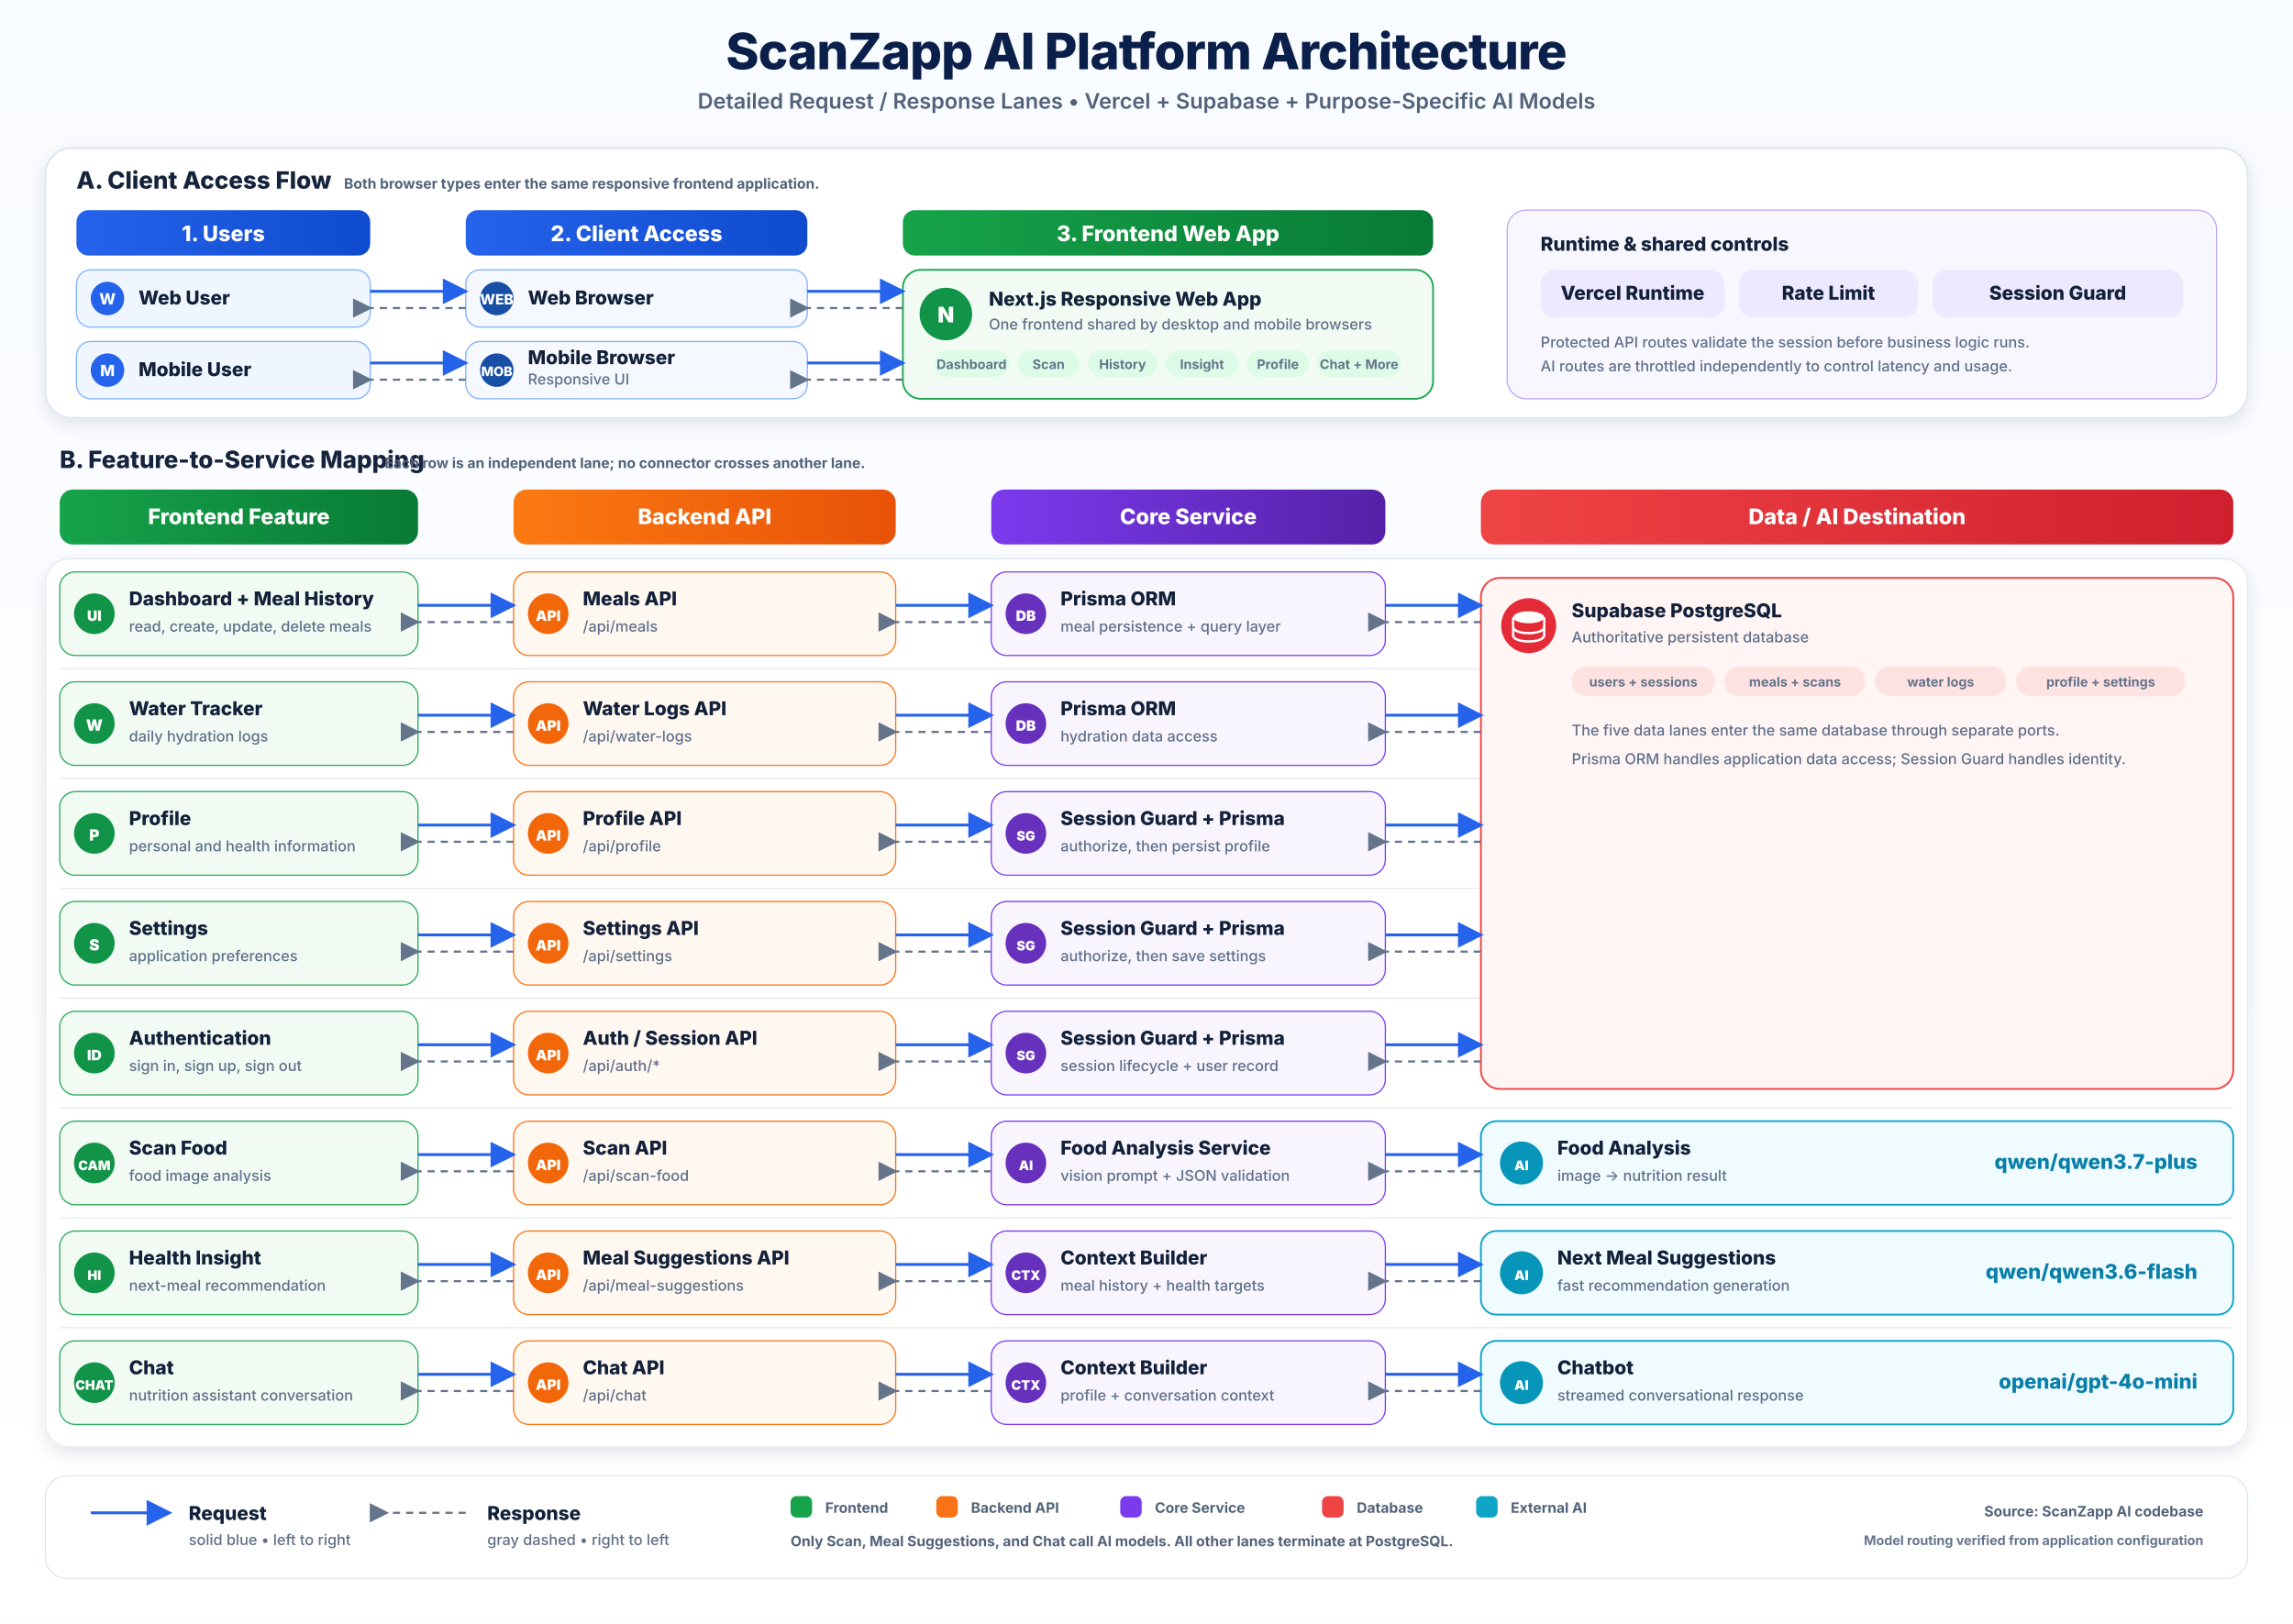
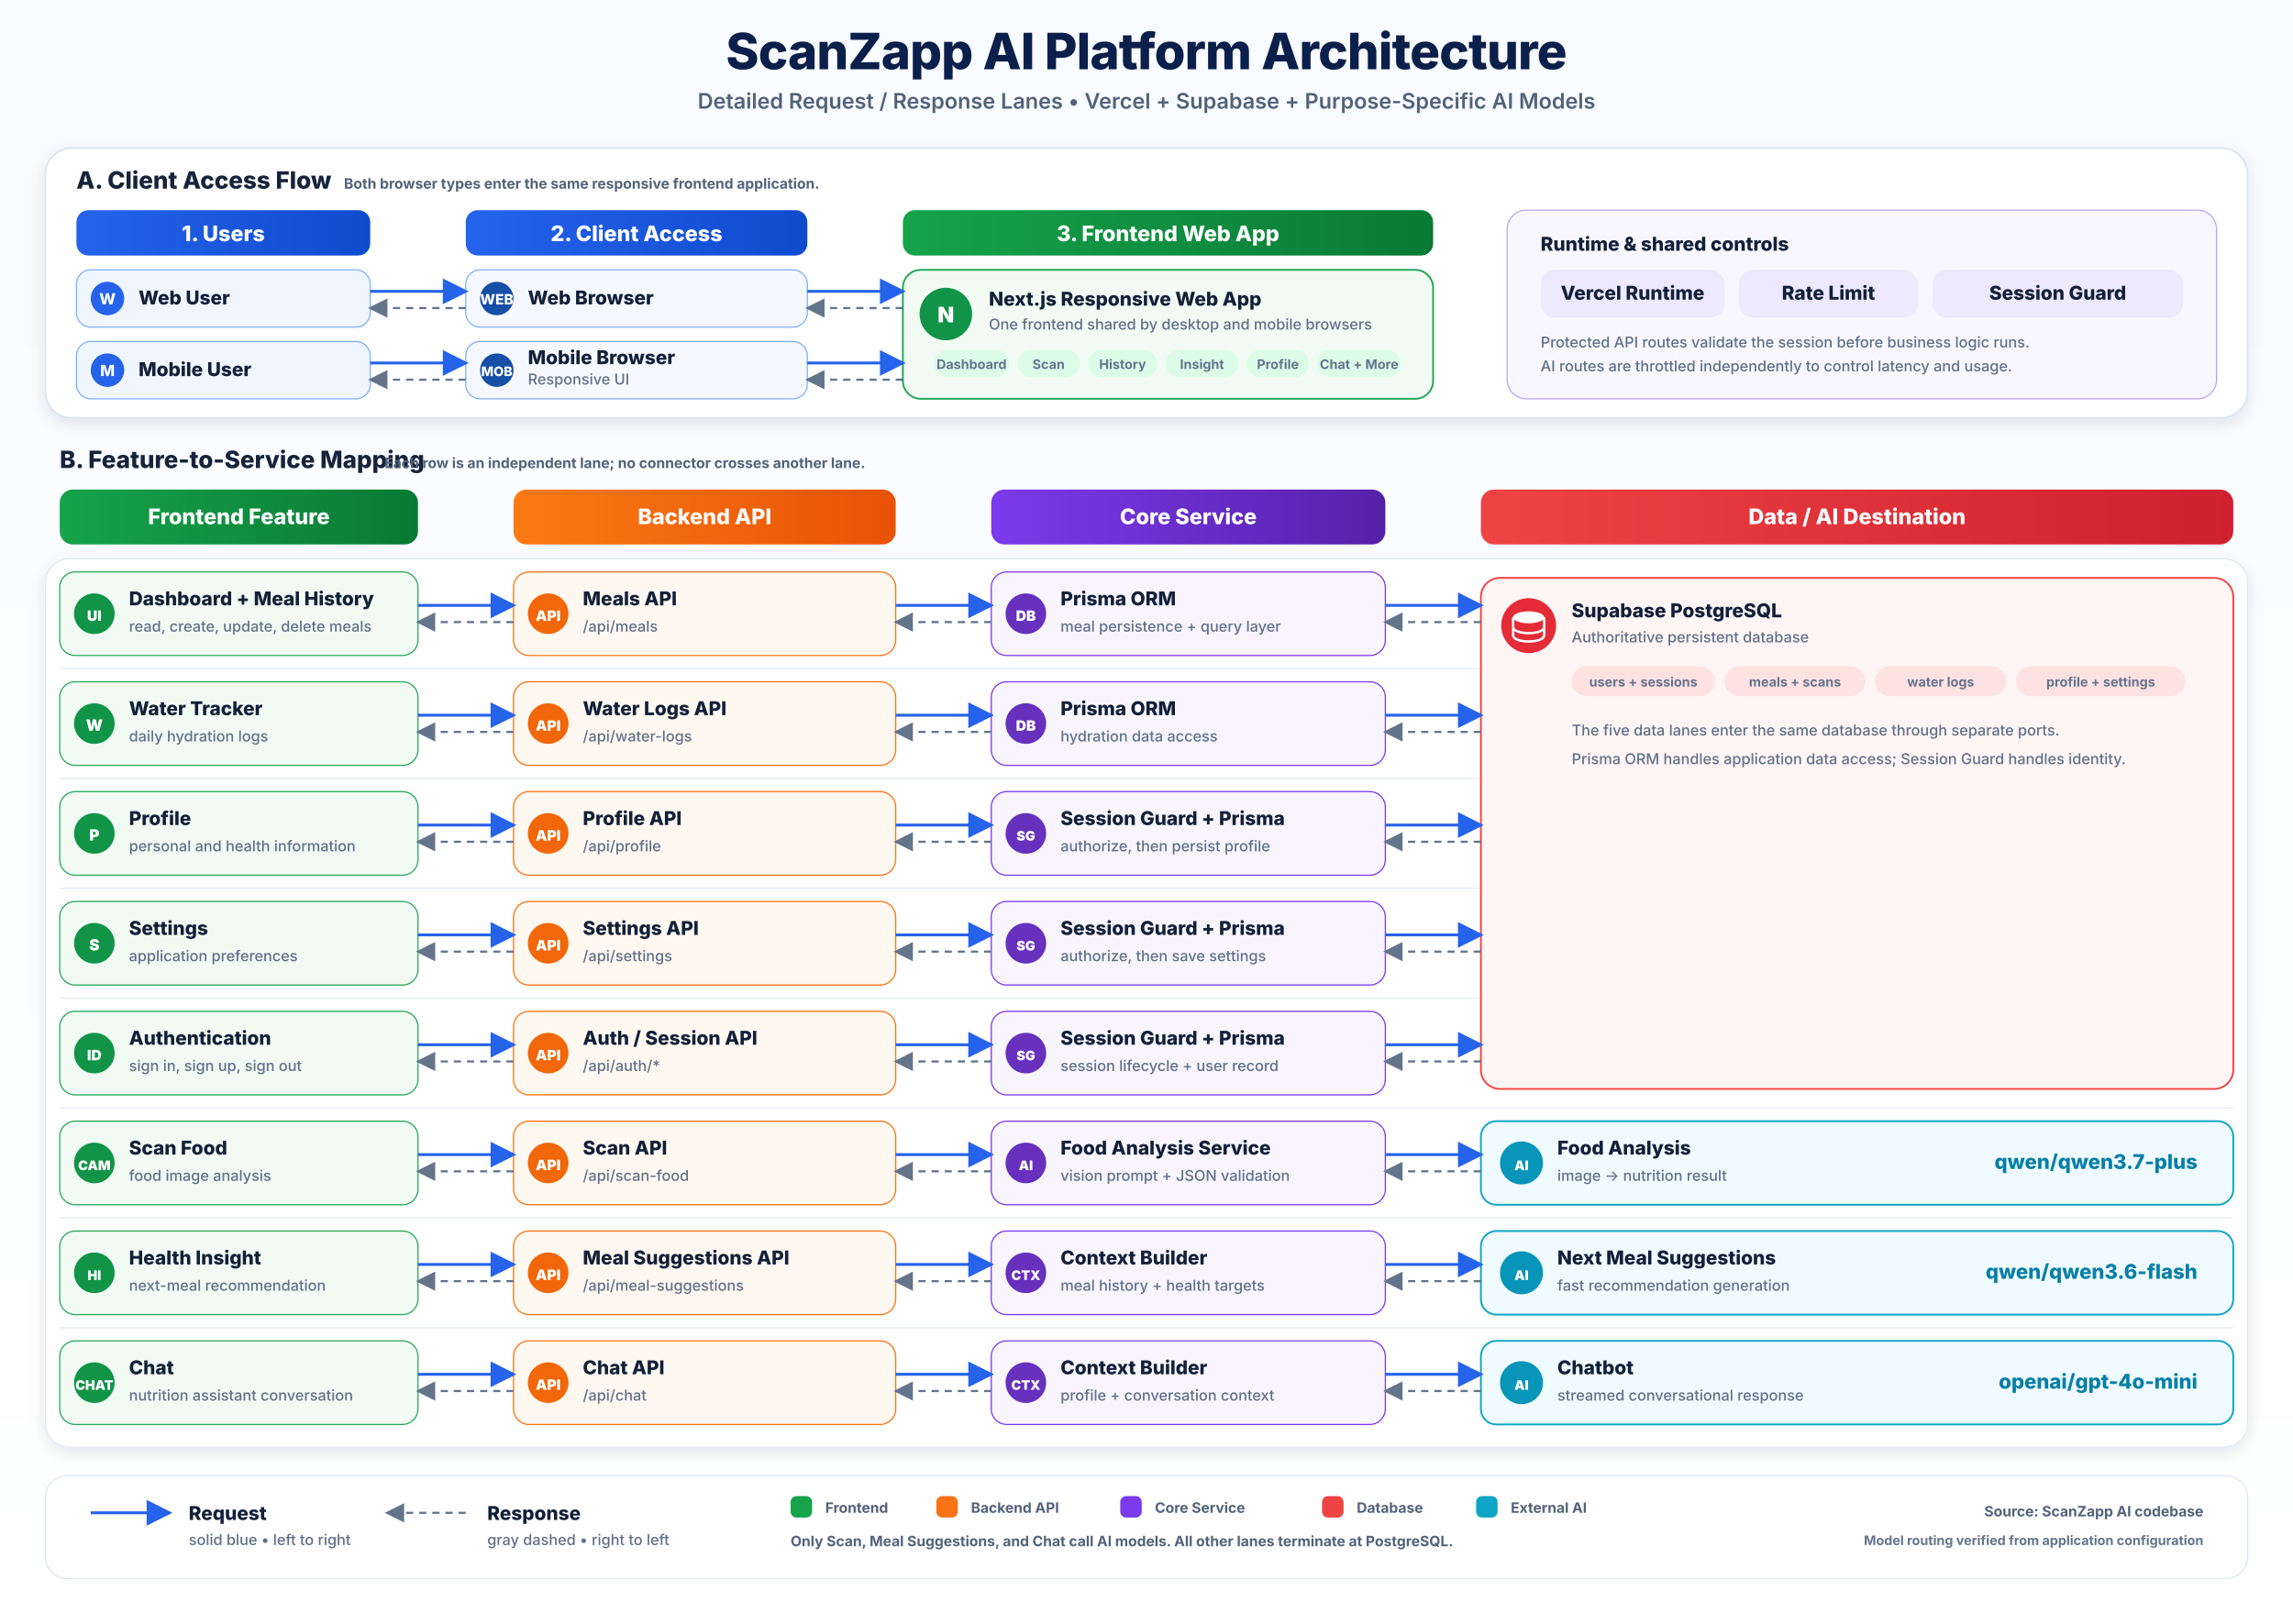
<svg xmlns="http://www.w3.org/2000/svg" width="1920" height="1360" viewBox="0 0 1920 1360" role="img" aria-labelledby="title desc">
  <defs>
    <linearGradient id="bg" x1="0" y1="0" x2="0" y2="1">
      <stop offset="0" stop-color="#f8fbff" />
      <stop offset="1" stop-color="#ffffff" />
    </linearGradient>
    <linearGradient id="blueHead" x1="0" y1="0" x2="1" y2="0">
      <stop offset="0" stop-color="#2563eb" />
      <stop offset="1" stop-color="#0f4bcf" />
    </linearGradient>
    <linearGradient id="greenHead" x1="0" y1="0" x2="1" y2="0">
      <stop offset="0" stop-color="#16a34a" />
      <stop offset="1" stop-color="#087a35" />
    </linearGradient>
    <linearGradient id="orangeHead" x1="0" y1="0" x2="1" y2="0">
      <stop offset="0" stop-color="#fb7a12" />
      <stop offset="1" stop-color="#e85208" />
    </linearGradient>
    <linearGradient id="purpleHead" x1="0" y1="0" x2="1" y2="0">
      <stop offset="0" stop-color="#7c3aed" />
      <stop offset="1" stop-color="#5521a8" />
    </linearGradient>
    <linearGradient id="redHead" x1="0" y1="0" x2="1" y2="0">
      <stop offset="0" stop-color="#ef4444" />
      <stop offset="1" stop-color="#cf202f" />
    </linearGradient>
    <linearGradient id="cyanHead" x1="0" y1="0" x2="1" y2="0">
      <stop offset="0" stop-color="#10a8cf" />
      <stop offset="1" stop-color="#087fa8" />
    </linearGradient>
    <filter id="shadow" x="-20%" y="-20%" width="140%" height="160%">
      <feDropShadow dx="0" dy="5" stdDeviation="7" flood-color="#0f172a" flood-opacity=".10" />
    </filter>
    <marker id="arrowRequest" markerWidth="9" markerHeight="9" refX="8" refY="4.5" orient="auto" markerUnits="strokeWidth">
      <path d="M0,0 L9,4.5 L0,9 Z" fill="#2563eb" />
    </marker>
-     <marker id="arrowResponse" markerWidth="9" markerHeight="9" refX="1" refY="4.5" orient="auto" markerUnits="strokeWidth">
-       <path d="M9,0 L0,4.5 L9,9 Z" fill="#64748b" />
+     <marker id="arrowResponse" markerWidth="9" markerHeight="9" refX="8" refY="4.5" orient="auto" markerUnits="strokeWidth">
+       <path d="M0,0 L9,4.5 L0,9 Z" fill="#64748b" />
    </marker>
    <style>
      text { font-family: Inter, ui-sans-serif, -apple-system, BlinkMacSystemFont, "Segoe UI", Arial, sans-serif; }
      .title { font-size: 42px; font-weight: 800; fill: #0b1f4b; letter-spacing: -.6px; }
      .subtitle { font-size: 18px; font-weight: 600; fill: #52627a; }
      .section-title { font-size: 20px; font-weight: 800; fill: #16233c; }
      .column-title { font-size: 18px; font-weight: 800; fill: white; }
      .card-title { font-size: 16px; font-weight: 760; fill: #122039; }
      .card-sub { font-size: 12.5px; font-weight: 520; fill: #607089; }
      .small { font-size: 12px; font-weight: 650; fill: #52627a; }
      .tiny { font-size: 11px; font-weight: 650; fill: #64748b; }
      .request { stroke: #2563eb; stroke-width: 2.4; fill: none; marker-end: url(#arrowRequest); }
      .response { stroke: #64748b; stroke-width: 1.8; stroke-dasharray: 6 5; fill: none; marker-end: url(#arrowResponse); }
      .lane-divider { stroke: #e4eaf2; stroke-width: 1; }
    </style>
  </defs>
  <rect width="1920" height="1360" fill="url(#bg)" />
  <text class="title" x="960" y="58" text-anchor="middle">ScanZapp AI Platform Architecture</text>
  <text class="subtitle" x="960" y="91" text-anchor="middle">Detailed Request / Response Lanes • Vercel + Supabase + Purpose-Specific AI Models</text>
  <rect x="38" y="124" width="1844" height="226" rx="22" fill="#ffffff" stroke="#dce5f1" stroke-width="1.5" filter="url(#shadow)" />
  <text class="section-title" x="64" y="158">A. Client Access Flow</text>
  <text class="small" x="288" y="158">Both browser types enter the same responsive frontend application.</text>
  <rect x="64" y="176" width="246" height="38" rx="10" fill="url(#blueHead)" />
  <text class="column-title" x="187" y="202" text-anchor="middle">1. Users</text>
  <rect x="390" y="176" width="286" height="38" rx="10" fill="url(#blueHead)" />
  <text class="column-title" x="533" y="202" text-anchor="middle">2. Client Access</text>
  <rect x="756" y="176" width="444" height="38" rx="10" fill="url(#greenHead)" />
  <text class="column-title" x="978" y="202" text-anchor="middle">3. Frontend Web App</text>
  <rect x="64" y="226" width="246" height="48" rx="12" fill="#eff6ff" stroke="#7db0ff" />
  <circle cx="90" cy="250" r="14" fill="#2563eb" />
  <text x="90" y="255" text-anchor="middle" font-size="13" font-weight="800" fill="#fff">W</text>
  <text class="card-title" x="116" y="255">Web User</text>
  <rect x="64" y="286" width="246" height="48" rx="12" fill="#eff6ff" stroke="#7db0ff" />
  <circle cx="90" cy="310" r="14" fill="#2563eb" />
  <text x="90" y="315" text-anchor="middle" font-size="13" font-weight="800" fill="#fff">M</text>
  <text class="card-title" x="116" y="315">Mobile User</text>
  <rect x="390" y="226" width="286" height="48" rx="12" fill="#f5f9ff" stroke="#7db0ff" />
  <circle cx="416" cy="250" r="14" fill="#174ea6" />
  <text x="416" y="255" text-anchor="middle" font-size="12" font-weight="800" fill="#fff">WEB</text>
  <text class="card-title" x="442" y="255">Web Browser</text>
  <rect x="390" y="286" width="286" height="48" rx="12" fill="#f5f9ff" stroke="#7db0ff" />
  <circle cx="416" cy="310" r="14" fill="#174ea6" />
  <text x="416" y="315" text-anchor="middle" font-size="11" font-weight="800" fill="#fff">MOB</text>
  <text class="card-title" x="442" y="305">Mobile Browser</text>
  <text class="card-sub" x="442" y="322">Responsive UI</text>
  <rect x="756" y="226" width="444" height="108" rx="15" fill="#f1fbf4" stroke="#22a755" stroke-width="1.5" />
  <circle cx="792" cy="263" r="22" fill="#119447" />
  <text x="792" y="270" text-anchor="middle" font-size="18" font-weight="850" fill="#fff">N</text>
  <text class="card-title" x="828" y="256">Next.js Responsive Web App</text>
  <text class="card-sub" x="828" y="276">One frontend shared by desktop and mobile browsers</text>
  <rect x="782" y="293" width="63" height="23" rx="11.5" fill="#dcfce7" />
  <text class="tiny" x="813.5" y="309" text-anchor="middle">Dashboard</text>
  <rect x="852" y="293" width="52" height="23" rx="11.5" fill="#dcfce7" />
  <text class="tiny" x="878" y="309" text-anchor="middle">Scan</text>
  <rect x="911" y="293" width="58" height="23" rx="11.5" fill="#dcfce7" />
  <text class="tiny" x="940" y="309" text-anchor="middle">History</text>
  <rect x="976" y="293" width="61" height="23" rx="11.5" fill="#dcfce7" />
  <text class="tiny" x="1006.5" y="309" text-anchor="middle">Insight</text>
  <rect x="1044" y="293" width="52" height="23" rx="11.5" fill="#dcfce7" />
  <text class="tiny" x="1070" y="309" text-anchor="middle">Profile</text>
  <rect x="1103" y="293" width="70" height="23" rx="11.5" fill="#dcfce7" />
  <text class="tiny" x="1138" y="309" text-anchor="middle">Chat + More</text>
  <path class="request" d="M310 244 H390" />
  <path class="response" d="M390 258 H310" />
  <path class="request" d="M310 304 H390" />
  <path class="response" d="M390 318 H310" />
  <path class="request" d="M676 244 H756" />
  <path class="response" d="M756 258 H676" />
  <path class="request" d="M676 304 H756" />
  <path class="response" d="M756 318 H676" />
  <rect x="1262" y="176" width="594" height="158" rx="16" fill="#f8f7ff" stroke="#bba6f6" />
  <text class="card-title" x="1290" y="210">Runtime &amp; shared controls</text>
  <rect x="1290" y="226" width="154" height="40" rx="12" fill="#ede9fe" />
  <text class="card-title" x="1367" y="251" text-anchor="middle">Vercel Runtime</text>
  <rect x="1456" y="226" width="150" height="40" rx="12" fill="#ede9fe" />
  <text class="card-title" x="1531" y="251" text-anchor="middle">Rate Limit</text>
  <rect x="1618" y="226" width="210" height="40" rx="12" fill="#ede9fe" />
  <text class="card-title" x="1723" y="251" text-anchor="middle">Session Guard</text>
  <text class="card-sub" x="1290" y="291">Protected API routes validate the session before business logic runs.</text>
  <text class="card-sub" x="1290" y="311">AI routes are throttled independently to control latency and usage.</text>
  <text class="section-title" x="50" y="392">B. Feature-to-Service Mapping</text>
  <text class="small" x="322" y="392">Each row is an independent lane; no connector crosses another lane.</text>
  <rect x="50" y="410" width="300" height="46" rx="11" fill="url(#greenHead)" />
  <text class="column-title" x="200" y="439" text-anchor="middle">Frontend Feature</text>
  <rect x="430" y="410" width="320" height="46" rx="11" fill="url(#orangeHead)" />
  <text class="column-title" x="590" y="439" text-anchor="middle">Backend API</text>
  <rect x="830" y="410" width="330" height="46" rx="11" fill="url(#purpleHead)" />
  <text class="column-title" x="995" y="439" text-anchor="middle">Core Service</text>
  <rect x="1240" y="410" width="630" height="46" rx="11" fill="url(#redHead)" />
  <text class="column-title" x="1555" y="439" text-anchor="middle">Data / AI Destination</text>
  <rect x="38" y="468" width="1844" height="744" rx="20" fill="#ffffff" stroke="#e1e8f1" filter="url(#shadow)" />
  <line class="lane-divider" x1="50" y1="560" x2="1870" y2="560" />
  <line class="lane-divider" x1="50" y1="652" x2="1870" y2="652" />
  <line class="lane-divider" x1="50" y1="744" x2="1870" y2="744" />
  <line class="lane-divider" x1="50" y1="836" x2="1870" y2="836" />
  <line class="lane-divider" x1="50" y1="928" x2="1870" y2="928" />
  <line class="lane-divider" x1="50" y1="1020" x2="1870" y2="1020" />
  <line class="lane-divider" x1="50" y1="1112" x2="1870" y2="1112" />
  <rect x="1240" y="484" width="630" height="428" rx="16" fill="#fff5f5" stroke="#ef4444" stroke-width="1.5" />
  <circle cx="1280" cy="524" r="23" fill="#e52b37" />
  <ellipse cx="1280" cy="517" rx="13" ry="5" fill="#fff" />
  <path d="M1267 517v15c0 7 26 7 26 0v-15 M1267 525c0 7 26 7 26 0" fill="none" stroke="#fff" stroke-width="2" />
  <text class="card-title" x="1316" y="517">Supabase PostgreSQL</text>
  <text class="card-sub" x="1316" y="538">Authoritative persistent database</text>
  <rect x="1316" y="558" width="120" height="25" rx="12.5" fill="#fee2e2" />
  <text class="tiny" x="1376" y="575" text-anchor="middle">users + sessions</text>
  <rect x="1444" y="558" width="118" height="25" rx="12.5" fill="#fee2e2" />
  <text class="tiny" x="1503" y="575" text-anchor="middle">meals + scans</text>
  <rect x="1570" y="558" width="110" height="25" rx="12.5" fill="#fee2e2" />
  <text class="tiny" x="1625" y="575" text-anchor="middle">water logs</text>
  <rect x="1688" y="558" width="142" height="25" rx="12.5" fill="#fee2e2" />
  <text class="tiny" x="1759" y="575" text-anchor="middle">profile + settings</text>
  <text class="card-sub" x="1316" y="616">The five data lanes enter the same database through separate ports.</text>
  <text class="card-sub" x="1316" y="640">Prisma ORM handles application data access; Session Guard handles identity.</text>
  <rect x="50" y="479" width="300" height="70" rx="13" fill="#f1fbf4" stroke="#27a857" />
  <circle cx="79" cy="514" r="17" fill="#119447" />
  <text x="79" y="520" text-anchor="middle" font-size="12" font-weight="850" fill="#fff">UI</text>
  <text class="card-title" x="108" y="507">Dashboard + Meal History</text>
  <text class="card-sub" x="108" y="529">read, create, update, delete meals</text>
  <rect x="430" y="479" width="320" height="70" rx="13" fill="#fff8f1" stroke="#f97316" />
  <circle cx="459" cy="514" r="17" fill="#f2670a" />
  <text x="459" y="520" text-anchor="middle" font-size="12" font-weight="850" fill="#fff">API</text>
  <text class="card-title" x="488" y="507">Meals API</text>
  <text class="card-sub" x="488" y="529">/api/meals</text>
  <rect x="830" y="479" width="330" height="70" rx="13" fill="#f8f5ff" stroke="#7c3aed" />
  <circle cx="859" cy="514" r="17" fill="#6730bd" />
  <text x="859" y="520" text-anchor="middle" font-size="12" font-weight="850" fill="#fff">DB</text>
  <text class="card-title" x="888" y="507">Prisma ORM</text>
  <text class="card-sub" x="888" y="529">meal persistence + query layer</text>
  <rect x="50" y="571" width="300" height="70" rx="13" fill="#f1fbf4" stroke="#27a857" />
  <circle cx="79" cy="606" r="17" fill="#119447" />
  <text x="79" y="612" text-anchor="middle" font-size="13" font-weight="850" fill="#fff">W</text>
  <text class="card-title" x="108" y="599">Water Tracker</text>
  <text class="card-sub" x="108" y="621">daily hydration logs</text>
  <rect x="430" y="571" width="320" height="70" rx="13" fill="#fff8f1" stroke="#f97316" />
  <circle cx="459" cy="606" r="17" fill="#f2670a" />
  <text x="459" y="612" text-anchor="middle" font-size="12" font-weight="850" fill="#fff">API</text>
  <text class="card-title" x="488" y="599">Water Logs API</text>
  <text class="card-sub" x="488" y="621">/api/water-logs</text>
  <rect x="830" y="571" width="330" height="70" rx="13" fill="#f8f5ff" stroke="#7c3aed" />
  <circle cx="859" cy="606" r="17" fill="#6730bd" />
  <text x="859" y="612" text-anchor="middle" font-size="12" font-weight="850" fill="#fff">DB</text>
  <text class="card-title" x="888" y="599">Prisma ORM</text>
  <text class="card-sub" x="888" y="621">hydration data access</text>
  <rect x="50" y="663" width="300" height="70" rx="13" fill="#f1fbf4" stroke="#27a857" />
  <circle cx="79" cy="698" r="17" fill="#119447" />
  <text x="79" y="704" text-anchor="middle" font-size="13" font-weight="850" fill="#fff">P</text>
  <text class="card-title" x="108" y="691">Profile</text>
  <text class="card-sub" x="108" y="713">personal and health information</text>
  <rect x="430" y="663" width="320" height="70" rx="13" fill="#fff8f1" stroke="#f97316" />
  <circle cx="459" cy="698" r="17" fill="#f2670a" />
  <text x="459" y="704" text-anchor="middle" font-size="12" font-weight="850" fill="#fff">API</text>
  <text class="card-title" x="488" y="691">Profile API</text>
  <text class="card-sub" x="488" y="713">/api/profile</text>
  <rect x="830" y="663" width="330" height="70" rx="13" fill="#f8f5ff" stroke="#7c3aed" />
  <circle cx="859" cy="698" r="17" fill="#6730bd" />
  <text x="859" y="704" text-anchor="middle" font-size="11" font-weight="850" fill="#fff">SG</text>
  <text class="card-title" x="888" y="691">Session Guard + Prisma</text>
  <text class="card-sub" x="888" y="713">authorize, then persist profile</text>
  <rect x="50" y="755" width="300" height="70" rx="13" fill="#f1fbf4" stroke="#27a857" />
  <circle cx="79" cy="790" r="17" fill="#119447" />
  <text x="79" y="796" text-anchor="middle" font-size="13" font-weight="850" fill="#fff">S</text>
  <text class="card-title" x="108" y="783">Settings</text>
  <text class="card-sub" x="108" y="805">application preferences</text>
  <rect x="430" y="755" width="320" height="70" rx="13" fill="#fff8f1" stroke="#f97316" />
  <circle cx="459" cy="790" r="17" fill="#f2670a" />
  <text x="459" y="796" text-anchor="middle" font-size="12" font-weight="850" fill="#fff">API</text>
  <text class="card-title" x="488" y="783">Settings API</text>
  <text class="card-sub" x="488" y="805">/api/settings</text>
  <rect x="830" y="755" width="330" height="70" rx="13" fill="#f8f5ff" stroke="#7c3aed" />
  <circle cx="859" cy="790" r="17" fill="#6730bd" />
  <text x="859" y="796" text-anchor="middle" font-size="11" font-weight="850" fill="#fff">SG</text>
  <text class="card-title" x="888" y="783">Session Guard + Prisma</text>
  <text class="card-sub" x="888" y="805">authorize, then save settings</text>
  <rect x="50" y="847" width="300" height="70" rx="13" fill="#f1fbf4" stroke="#27a857" />
  <circle cx="79" cy="882" r="17" fill="#119447" />
  <text x="79" y="888" text-anchor="middle" font-size="12" font-weight="850" fill="#fff">ID</text>
  <text class="card-title" x="108" y="875">Authentication</text>
  <text class="card-sub" x="108" y="897">sign in, sign up, sign out</text>
  <rect x="430" y="847" width="320" height="70" rx="13" fill="#fff8f1" stroke="#f97316" />
  <circle cx="459" cy="882" r="17" fill="#f2670a" />
  <text x="459" y="888" text-anchor="middle" font-size="12" font-weight="850" fill="#fff">API</text>
  <text class="card-title" x="488" y="875">Auth / Session API</text>
  <text class="card-sub" x="488" y="897">/api/auth/*</text>
  <rect x="830" y="847" width="330" height="70" rx="13" fill="#f8f5ff" stroke="#7c3aed" />
  <circle cx="859" cy="882" r="17" fill="#6730bd" />
  <text x="859" y="888" text-anchor="middle" font-size="11" font-weight="850" fill="#fff">SG</text>
  <text class="card-title" x="888" y="875">Session Guard + Prisma</text>
  <text class="card-sub" x="888" y="897">session lifecycle + user record</text>
  <rect x="50" y="939" width="300" height="70" rx="13" fill="#f1fbf4" stroke="#27a857" />
  <circle cx="79" cy="974" r="17" fill="#119447" />
  <text x="79" y="980" text-anchor="middle" font-size="11" font-weight="850" fill="#fff">CAM</text>
  <text class="card-title" x="108" y="967">Scan Food</text>
  <text class="card-sub" x="108" y="989">food image analysis</text>
  <rect x="430" y="939" width="320" height="70" rx="13" fill="#fff8f1" stroke="#f97316" />
  <circle cx="459" cy="974" r="17" fill="#f2670a" />
  <text x="459" y="980" text-anchor="middle" font-size="12" font-weight="850" fill="#fff">API</text>
  <text class="card-title" x="488" y="967">Scan API</text>
  <text class="card-sub" x="488" y="989">/api/scan-food</text>
  <rect x="830" y="939" width="330" height="70" rx="13" fill="#f8f5ff" stroke="#7c3aed" />
  <circle cx="859" cy="974" r="17" fill="#6730bd" />
  <text x="859" y="980" text-anchor="middle" font-size="11" font-weight="850" fill="#fff">AI</text>
  <text class="card-title" x="888" y="967">Food Analysis Service</text>
  <text class="card-sub" x="888" y="989">vision prompt + JSON validation</text>
  <rect x="1240" y="939" width="630" height="70" rx="13" fill="#f0fbff" stroke="#0ea5c6" stroke-width="1.5" />
  <circle cx="1274" cy="974" r="18" fill="#0795b9" />
  <text x="1274" y="980" text-anchor="middle" font-size="11" font-weight="850" fill="#fff">AI</text>
  <text class="card-title" x="1304" y="967">Food Analysis</text>
  <text x="1840" y="979" text-anchor="end" font-size="17" font-weight="800" fill="#087fa8">qwen/qwen3.7-plus</text>
  <text class="card-sub" x="1304" y="989">image → nutrition result</text>
  <rect x="50" y="1031" width="300" height="70" rx="13" fill="#f1fbf4" stroke="#27a857" />
  <circle cx="79" cy="1066" r="17" fill="#119447" />
  <text x="79" y="1072" text-anchor="middle" font-size="11" font-weight="850" fill="#fff">HI</text>
  <text class="card-title" x="108" y="1059">Health Insight</text>
  <text class="card-sub" x="108" y="1081">next-meal recommendation</text>
  <rect x="430" y="1031" width="320" height="70" rx="13" fill="#fff8f1" stroke="#f97316" />
  <circle cx="459" cy="1066" r="17" fill="#f2670a" />
  <text x="459" y="1072" text-anchor="middle" font-size="12" font-weight="850" fill="#fff">API</text>
  <text class="card-title" x="488" y="1059">Meal Suggestions API</text>
  <text class="card-sub" x="488" y="1081">/api/meal-suggestions</text>
  <rect x="830" y="1031" width="330" height="70" rx="13" fill="#f8f5ff" stroke="#7c3aed" />
  <circle cx="859" cy="1066" r="17" fill="#6730bd" />
  <text x="859" y="1072" text-anchor="middle" font-size="11" font-weight="850" fill="#fff">CTX</text>
  <text class="card-title" x="888" y="1059">Context Builder</text>
  <text class="card-sub" x="888" y="1081">meal history + health targets</text>
  <rect x="1240" y="1031" width="630" height="70" rx="13" fill="#f0fbff" stroke="#0ea5c6" stroke-width="1.5" />
  <circle cx="1274" cy="1066" r="18" fill="#0795b9" />
  <text x="1274" y="1072" text-anchor="middle" font-size="11" font-weight="850" fill="#fff">AI</text>
  <text class="card-title" x="1304" y="1059">Next Meal Suggestions</text>
  <text x="1840" y="1071" text-anchor="end" font-size="17" font-weight="800" fill="#087fa8">qwen/qwen3.6-flash</text>
  <text class="card-sub" x="1304" y="1081">fast recommendation generation</text>
  <rect x="50" y="1123" width="300" height="70" rx="13" fill="#f1fbf4" stroke="#27a857" />
  <circle cx="79" cy="1158" r="17" fill="#119447" />
  <text x="79" y="1164" text-anchor="middle" font-size="11" font-weight="850" fill="#fff">CHAT</text>
  <text class="card-title" x="108" y="1151">Chat</text>
  <text class="card-sub" x="108" y="1173">nutrition assistant conversation</text>
  <rect x="430" y="1123" width="320" height="70" rx="13" fill="#fff8f1" stroke="#f97316" />
  <circle cx="459" cy="1158" r="17" fill="#f2670a" />
  <text x="459" y="1164" text-anchor="middle" font-size="12" font-weight="850" fill="#fff">API</text>
  <text class="card-title" x="488" y="1151">Chat API</text>
  <text class="card-sub" x="488" y="1173">/api/chat</text>
  <rect x="830" y="1123" width="330" height="70" rx="13" fill="#f8f5ff" stroke="#7c3aed" />
  <circle cx="859" cy="1158" r="17" fill="#6730bd" />
  <text x="859" y="1164" text-anchor="middle" font-size="11" font-weight="850" fill="#fff">CTX</text>
  <text class="card-title" x="888" y="1151">Context Builder</text>
  <text class="card-sub" x="888" y="1173">profile + conversation context</text>
  <rect x="1240" y="1123" width="630" height="70" rx="13" fill="#f0fbff" stroke="#0ea5c6" stroke-width="1.5" />
  <circle cx="1274" cy="1158" r="18" fill="#0795b9" />
  <text x="1274" y="1164" text-anchor="middle" font-size="11" font-weight="850" fill="#fff">AI</text>
  <text class="card-title" x="1304" y="1151">Chatbot</text>
  <text x="1840" y="1163" text-anchor="end" font-size="17" font-weight="800" fill="#087fa8">openai/gpt-4o-mini</text>
  <text class="card-sub" x="1304" y="1173">streamed conversational response</text>
  <path class="request" d="M350 507 H430" />
  <path class="response" d="M430 521 H350" />
  <path class="request" d="M350 599 H430" />
  <path class="response" d="M430 613 H350" />
  <path class="request" d="M350 691 H430" />
  <path class="response" d="M430 705 H350" />
  <path class="request" d="M350 783 H430" />
  <path class="response" d="M430 797 H350" />
  <path class="request" d="M350 875 H430" />
  <path class="response" d="M430 889 H350" />
  <path class="request" d="M350 967 H430" />
  <path class="response" d="M430 981 H350" />
  <path class="request" d="M350 1059 H430" />
  <path class="response" d="M430 1073 H350" />
  <path class="request" d="M350 1151 H430" />
  <path class="response" d="M430 1165 H350" />
  <path class="request" d="M750 507 H830" />
  <path class="response" d="M830 521 H750" />
  <path class="request" d="M750 599 H830" />
  <path class="response" d="M830 613 H750" />
  <path class="request" d="M750 691 H830" />
  <path class="response" d="M830 705 H750" />
  <path class="request" d="M750 783 H830" />
  <path class="response" d="M830 797 H750" />
  <path class="request" d="M750 875 H830" />
  <path class="response" d="M830 889 H750" />
  <path class="request" d="M750 967 H830" />
  <path class="response" d="M830 981 H750" />
  <path class="request" d="M750 1059 H830" />
  <path class="response" d="M830 1073 H750" />
  <path class="request" d="M750 1151 H830" />
  <path class="response" d="M830 1165 H750" />
  <path class="request" d="M1160 507 H1240" />
  <path class="response" d="M1240 521 H1160" />
  <path class="request" d="M1160 599 H1240" />
  <path class="response" d="M1240 613 H1160" />
  <path class="request" d="M1160 691 H1240" />
  <path class="response" d="M1240 705 H1160" />
  <path class="request" d="M1160 783 H1240" />
  <path class="response" d="M1240 797 H1160" />
  <path class="request" d="M1160 875 H1240" />
  <path class="response" d="M1240 889 H1160" />
  <path class="request" d="M1160 967 H1240" />
  <path class="response" d="M1240 981 H1160" />
  <path class="request" d="M1160 1059 H1240" />
  <path class="response" d="M1240 1073 H1160" />
  <path class="request" d="M1160 1151 H1240" />
  <path class="response" d="M1240 1165 H1160" />
  <rect x="38" y="1236" width="1844" height="86" rx="18" fill="#ffffff" stroke="#dce5f1" />
  <path class="request" d="M76 1267 H142" />
  <text class="card-title" x="158" y="1273">Request</text>
  <text class="card-sub" x="158" y="1294">solid blue • left to right</text>
  <path class="response" d="M390 1267 H324" />
  <text class="card-title" x="408" y="1273">Response</text>
  <text class="card-sub" x="408" y="1294">gray dashed • right to left</text>
  <rect x="662" y="1253" width="18" height="18" rx="5" fill="#16a34a" />
  <text class="small" x="691" y="1267">Frontend</text>
  <rect x="784" y="1253" width="18" height="18" rx="5" fill="#f97316" />
  <text class="small" x="813" y="1267">Backend API</text>
  <rect x="938" y="1253" width="18" height="18" rx="5" fill="#7c3aed" />
  <text class="small" x="967" y="1267">Core Service</text>
  <rect x="1107" y="1253" width="18" height="18" rx="5" fill="#ef4444" />
  <text class="small" x="1136" y="1267">Database</text>
  <rect x="1236" y="1253" width="18" height="18" rx="5" fill="#0ea5c6" />
  <text class="small" x="1265" y="1267">External AI</text>
  <text class="small" x="662" y="1295">Only Scan, Meal Suggestions, and Chat call AI models. All other lanes terminate at PostgreSQL.</text>
  <text class="small" x="1845" y="1270" text-anchor="end">Source: ScanZapp AI codebase</text>
  <text class="tiny" x="1845" y="1294" text-anchor="end">Model routing verified from application configuration</text>
</svg>
